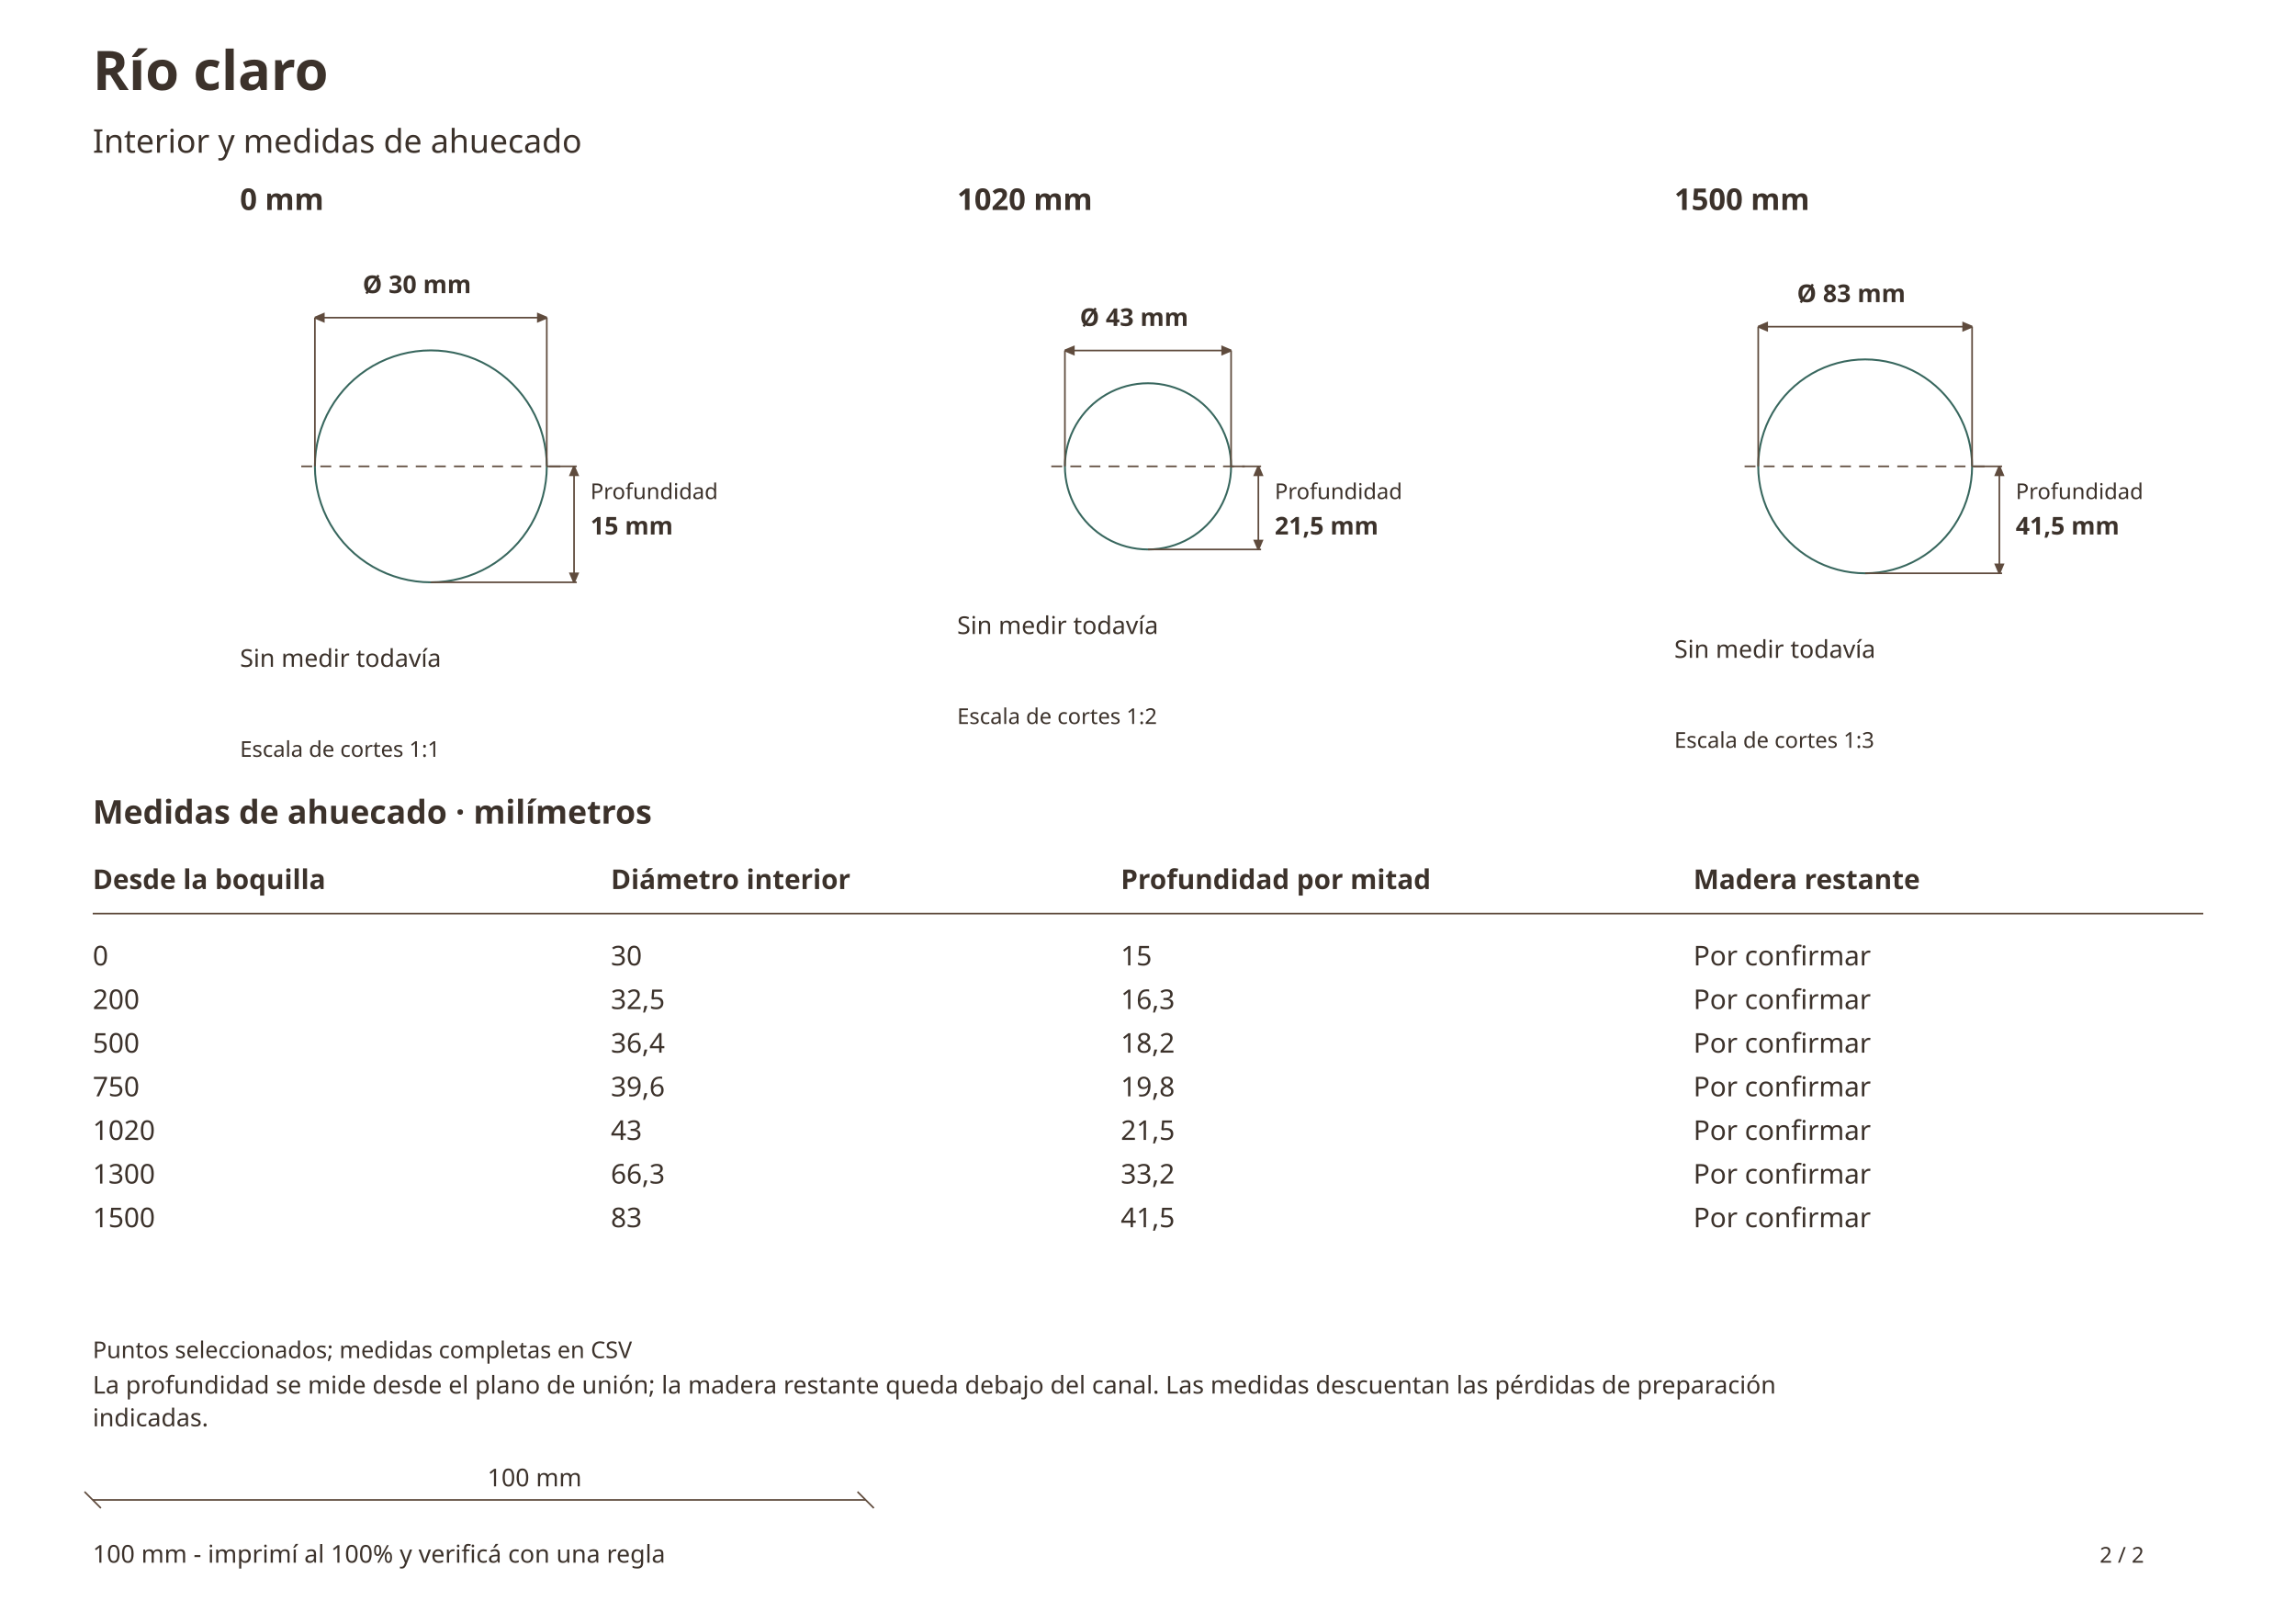
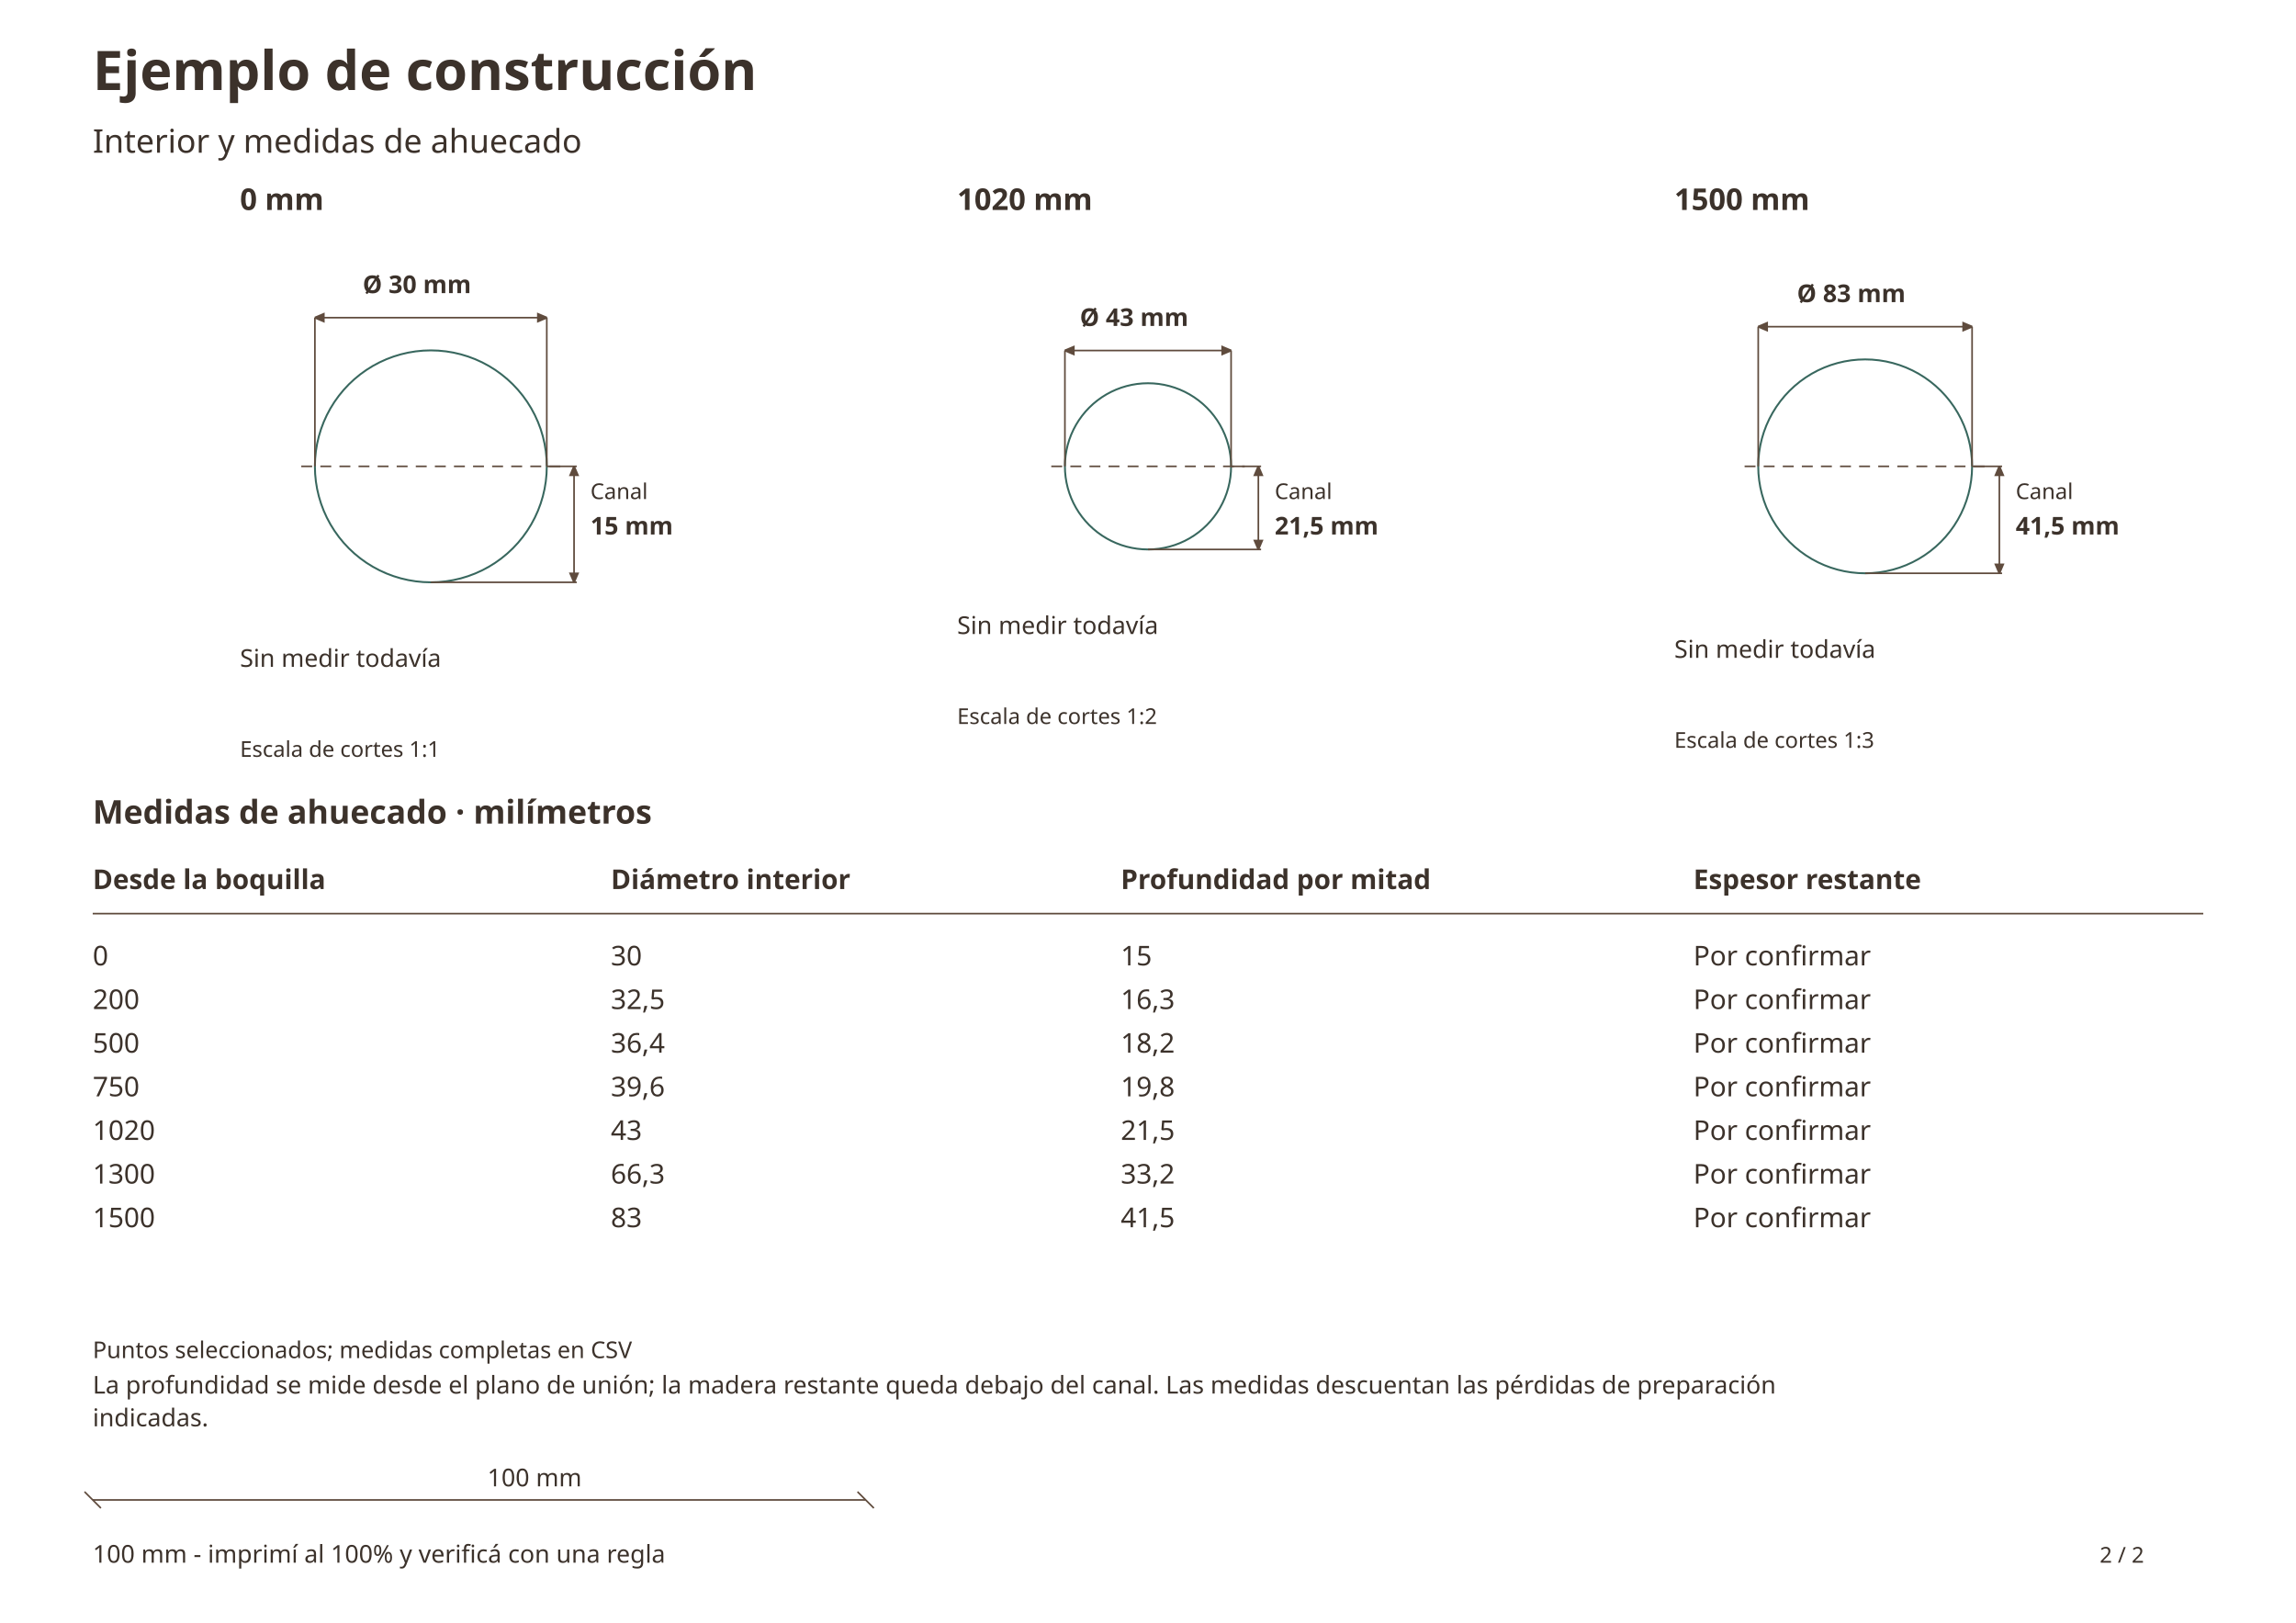
<svg xmlns="http://www.w3.org/2000/svg" width="842.0pt" height="595.0pt" viewBox="0 0 842.0 595.0" data-length-mm="1500.0">
  <polyline data-cavity="false" points="0,0 842,0 842,595 0,595 0,0" stroke="#ffffff" stroke-width="0.7" fill="#ffffff" stroke-dasharray="none" />
-   <text x="34" y="33" font-size="20.0" font-family="sans-serif" fill="#3c322b" font-weight="bold">Río claro</text>
+   <text x="34" y="33" font-size="20.0" font-family="sans-serif" fill="#3c322b" font-weight="bold">Ejemplo de construcción</text>
  <text x="34" y="56" font-size="12.0" font-family="sans-serif" fill="#3c322b" font-weight="normal">Interior y medidas de ahuecado</text>
  <text x="88" y="77" font-size="11.0" font-family="sans-serif" fill="#3c322b" font-weight="bold">0 mm</text>
  <polyline data-cavity="true" points="200.52,171 200.429,173.781 200.156,176.55 199.703,179.295 199.071,182.005 198.263,184.668 197.283,187.272 196.135,189.806 194.823,192.26 193.354,194.623 191.733,196.884 189.968,199.035 188.066,201.066 186.035,202.968 183.884,204.733 181.623,206.354 179.26,207.823 176.806,209.135 174.272,210.283 171.668,211.263 169.005,212.071 166.295,212.703 163.55,213.156 160.781,213.429 158,213.52 155.219,213.429 152.45,213.156 149.705,212.703 146.995,212.071 144.332,211.263 141.728,210.283 139.194,209.135 136.74,207.823 134.377,206.354 132.116,204.733 129.965,202.968 127.934,201.066 126.032,199.035 124.267,196.884 122.646,194.623 121.177,192.26 119.865,189.806 118.717,187.272 117.737,184.668 116.929,182.005 116.297,179.295 115.844,176.55 115.571,173.781 115.48,171 115.571,168.219 115.844,165.45 116.297,162.705 116.929,159.995 117.737,157.332 118.717,154.728 119.865,152.194 121.177,149.74 122.646,147.377 124.267,145.116 126.032,142.965 127.934,140.934 129.965,139.032 132.116,137.267 134.377,135.646 136.74,134.177 139.194,132.865 141.728,131.717 144.332,130.737 146.995,129.929 149.705,129.297 152.45,128.844 155.219,128.571 158,128.48 160.781,128.571 163.55,128.844 166.295,129.297 169.005,129.929 171.668,130.737 174.272,131.717 176.806,132.865 179.26,134.177 181.623,135.646 183.884,137.267 186.035,139.032 188.066,140.934 189.968,142.965 191.733,145.116 193.354,147.377 194.823,149.74 196.135,152.194 197.283,154.728 198.263,157.332 199.071,159.995 199.703,162.705 200.156,165.45 200.429,168.219 200.52,171 200.52,171" stroke="#38675e" stroke-width="0.7" fill="#ffffff" stroke-dasharray="none" />
  <polyline data-cavity="false" points="110.48,171 205.52,171" stroke="#5f4b3d" stroke-width="0.6" fill="none" stroke-dasharray="4 3" />
  <polyline data-cavity="false" points="115.48,171 115.48,116.48" stroke="#5f4b3d" stroke-width="0.6" fill="none" stroke-dasharray="none" />
  <polyline data-cavity="false" points="200.52,171 200.52,116.48" stroke="#5f4b3d" stroke-width="0.6" fill="none" stroke-dasharray="none" />
  <polyline data-cavity="false" points="115.48,116.48 200.52,116.48" stroke="#5f4b3d" stroke-width="0.6" fill="none" stroke-dasharray="none" />
  <polyline data-cavity="false" points="115.48,116.48 118.704,117.843 118.704,115.117 115.48,116.48" stroke="#5f4b3d" stroke-width="0.7" fill="#5f4b3d" stroke-dasharray="none" />
  <polyline data-cavity="false" points="200.52,116.48 197.296,115.117 197.296,117.843 200.52,116.48" stroke="#5f4b3d" stroke-width="0.7" fill="#5f4b3d" stroke-dasharray="none" />
  <text x="133" y="107.48" font-size="9.0" font-family="sans-serif" fill="#3c322b" font-weight="bold">Ø 30 mm</text>
  <polyline data-cavity="false" points="158,213.52 211.52,213.52" stroke="#5f4b3d" stroke-width="0.6" fill="none" stroke-dasharray="none" />
  <polyline data-cavity="false" points="200.52,171 211.52,171" stroke="#5f4b3d" stroke-width="0.6" fill="none" stroke-dasharray="none" />
  <polyline data-cavity="false" points="210.52,171 210.52,213.52" stroke="#5f4b3d" stroke-width="0.6" fill="none" stroke-dasharray="none" />
  <polyline data-cavity="false" points="210.52,171 209.157,174.224 211.883,174.224 210.52,171" stroke="#5f4b3d" stroke-width="0.7" fill="#5f4b3d" stroke-dasharray="none" />
  <polyline data-cavity="false" points="210.52,213.52 211.883,210.296 209.157,210.296 210.52,213.52" stroke="#5f4b3d" stroke-width="0.7" fill="#5f4b3d" stroke-dasharray="none" />
  <text x="216.52" y="196" font-size="9.0" font-family="sans-serif" fill="#3c322b" font-weight="bold">15 mm</text>
-   <text x="216.52" y="183" font-size="8.0" font-family="sans-serif" fill="#3c322b" font-weight="normal">Profundidad</text>
+   <text x="216.52" y="183" font-size="8.0" font-family="sans-serif" fill="#3c322b" font-weight="normal">Canal</text>
  <text x="88" y="244.52" font-size="9.0" font-family="sans-serif" fill="#3c322b" font-weight="normal">Sin medir todavía</text>
  <text x="88" y="277.52" font-size="8.0" font-family="sans-serif" fill="#3c322b" font-weight="normal">Escala de cortes 1:1</text>
  <text x="351" y="77" font-size="11.0" font-family="sans-serif" fill="#3c322b" font-weight="bold">1020 mm</text>
  <polyline data-cavity="true" points="451.472,171 451.407,172.993 451.212,174.977 450.887,176.945 450.434,178.887 449.855,180.795 449.153,182.661 448.33,184.478 447.39,186.236 446.337,187.93 445.175,189.55 443.91,191.092 442.547,192.547 441.092,193.91 439.55,195.175 437.93,196.337 436.236,197.39 434.478,198.33 432.661,199.153 430.795,199.855 428.887,200.434 426.945,200.887 424.977,201.212 422.993,201.407 421,201.472 419.007,201.407 417.023,201.212 415.055,200.887 413.113,200.434 411.205,199.855 409.339,199.153 407.522,198.33 405.764,197.39 404.07,196.337 402.45,195.175 400.908,193.91 399.453,192.547 398.09,191.092 396.825,189.55 395.663,187.93 394.61,186.236 393.67,184.478 392.847,182.661 392.145,180.795 391.566,178.887 391.113,176.945 390.788,174.977 390.593,172.993 390.528,171 390.593,169.007 390.788,167.023 391.113,165.055 391.566,163.113 392.145,161.205 392.847,159.339 393.67,157.522 394.61,155.764 395.663,154.07 396.825,152.45 398.09,150.908 399.453,149.453 400.908,148.09 402.45,146.825 404.07,145.663 405.764,144.61 407.522,143.67 409.339,142.847 411.205,142.145 413.113,141.566 415.055,141.113 417.023,140.788 419.007,140.593 421,140.528 422.993,140.593 424.977,140.788 426.945,141.113 428.887,141.566 430.795,142.145 432.661,142.847 434.478,143.67 436.236,144.61 437.93,145.663 439.55,146.825 441.092,148.09 442.547,149.453 443.91,150.908 445.175,152.45 446.337,154.07 447.39,155.764 448.33,157.522 449.153,159.339 449.855,161.205 450.434,163.113 450.887,165.055 451.212,167.023 451.407,169.007 451.472,171 451.472,171" stroke="#38675e" stroke-width="0.7" fill="#ffffff" stroke-dasharray="none" />
  <polyline data-cavity="false" points="385.528,171 456.472,171" stroke="#5f4b3d" stroke-width="0.6" fill="none" stroke-dasharray="4 3" />
  <polyline data-cavity="false" points="390.528,171 390.528,128.528" stroke="#5f4b3d" stroke-width="0.6" fill="none" stroke-dasharray="none" />
  <polyline data-cavity="false" points="451.472,171 451.472,128.528" stroke="#5f4b3d" stroke-width="0.6" fill="none" stroke-dasharray="none" />
  <polyline data-cavity="false" points="390.528,128.528 451.472,128.528" stroke="#5f4b3d" stroke-width="0.6" fill="none" stroke-dasharray="none" />
  <polyline data-cavity="false" points="390.528,128.528 393.751,129.891 393.751,127.165 390.528,128.528" stroke="#5f4b3d" stroke-width="0.7" fill="#5f4b3d" stroke-dasharray="none" />
  <polyline data-cavity="false" points="451.472,128.528 448.249,127.165 448.249,129.891 451.472,128.528" stroke="#5f4b3d" stroke-width="0.7" fill="#5f4b3d" stroke-dasharray="none" />
  <text x="396" y="119.528" font-size="9.0" font-family="sans-serif" fill="#3c322b" font-weight="bold">Ø 43 mm</text>
  <polyline data-cavity="false" points="421,201.472 462.472,201.472" stroke="#5f4b3d" stroke-width="0.6" fill="none" stroke-dasharray="none" />
  <polyline data-cavity="false" points="451.472,171 462.472,171" stroke="#5f4b3d" stroke-width="0.6" fill="none" stroke-dasharray="none" />
  <polyline data-cavity="false" points="461.472,171 461.472,201.472" stroke="#5f4b3d" stroke-width="0.6" fill="none" stroke-dasharray="none" />
  <polyline data-cavity="false" points="461.472,171 460.109,174.224 462.835,174.224 461.472,171" stroke="#5f4b3d" stroke-width="0.7" fill="#5f4b3d" stroke-dasharray="none" />
  <polyline data-cavity="false" points="461.472,201.472 462.835,198.249 460.109,198.249 461.472,201.472" stroke="#5f4b3d" stroke-width="0.7" fill="#5f4b3d" stroke-dasharray="none" />
  <text x="467.472" y="196" font-size="9.0" font-family="sans-serif" fill="#3c322b" font-weight="bold">21,5 mm</text>
-   <text x="467.472" y="183" font-size="8.0" font-family="sans-serif" fill="#3c322b" font-weight="normal">Profundidad</text>
+   <text x="467.472" y="183" font-size="8.0" font-family="sans-serif" fill="#3c322b" font-weight="normal">Canal</text>
  <text x="351" y="232.472" font-size="9.0" font-family="sans-serif" fill="#3c322b" font-weight="normal">Sin medir todavía</text>
  <text x="351" y="265.472" font-size="8.0" font-family="sans-serif" fill="#3c322b" font-weight="normal">Escala de cortes 1:2</text>
  <text x="614" y="77" font-size="11.0" font-family="sans-serif" fill="#3c322b" font-weight="bold">1500 mm</text>
  <polyline data-cavity="true" points="723.213,171 723.129,173.565 722.877,176.118 722.459,178.65 721.876,181.149 721.132,183.604 720.228,186.006 719.169,188.343 717.959,190.606 716.604,192.785 715.109,194.871 713.482,196.855 711.727,198.727 709.855,200.482 707.871,202.109 705.785,203.604 703.606,204.959 701.343,206.169 699.006,207.228 696.604,208.132 694.149,208.876 691.65,209.459 689.118,209.877 686.565,210.129 684,210.213 681.435,210.129 678.882,209.877 676.35,209.459 673.851,208.876 671.396,208.132 668.994,207.228 666.657,206.169 664.394,204.959 662.215,203.604 660.129,202.109 658.145,200.482 656.273,198.727 654.518,196.855 652.891,194.871 651.396,192.785 650.041,190.606 648.831,188.343 647.772,186.006 646.868,183.604 646.124,181.149 645.541,178.65 645.123,176.118 644.871,173.565 644.787,171 644.871,168.435 645.123,165.882 645.541,163.35 646.124,160.851 646.868,158.396 647.772,155.994 648.831,153.657 650.041,151.394 651.396,149.215 652.891,147.129 654.518,145.145 656.273,143.273 658.145,141.518 660.129,139.891 662.215,138.396 664.394,137.041 666.657,135.831 668.994,134.772 671.396,133.868 673.851,133.124 676.35,132.541 678.882,132.123 681.435,131.871 684,131.787 686.565,131.871 689.118,132.123 691.65,132.541 694.149,133.124 696.604,133.868 699.006,134.772 701.343,135.831 703.606,137.041 705.785,138.396 707.871,139.891 709.855,141.518 711.727,143.273 713.482,145.145 715.109,147.129 716.604,149.215 717.959,151.394 719.169,153.657 720.228,155.994 721.132,158.396 721.876,160.851 722.459,163.35 722.877,165.882 723.129,168.435 723.213,171 723.213,171" stroke="#38675e" stroke-width="0.7" fill="#ffffff" stroke-dasharray="none" />
  <polyline data-cavity="false" points="639.787,171 728.213,171" stroke="#5f4b3d" stroke-width="0.6" fill="none" stroke-dasharray="4 3" />
  <polyline data-cavity="false" points="644.787,171 644.787,119.787" stroke="#5f4b3d" stroke-width="0.6" fill="none" stroke-dasharray="none" />
  <polyline data-cavity="false" points="723.213,171 723.213,119.787" stroke="#5f4b3d" stroke-width="0.6" fill="none" stroke-dasharray="none" />
  <polyline data-cavity="false" points="644.787,119.787 723.213,119.787" stroke="#5f4b3d" stroke-width="0.6" fill="none" stroke-dasharray="none" />
  <polyline data-cavity="false" points="644.787,119.787 648.011,121.15 648.011,118.424 644.787,119.787" stroke="#5f4b3d" stroke-width="0.7" fill="#5f4b3d" stroke-dasharray="none" />
  <polyline data-cavity="false" points="723.213,119.787 719.989,118.424 719.989,121.15 723.213,119.787" stroke="#5f4b3d" stroke-width="0.7" fill="#5f4b3d" stroke-dasharray="none" />
  <text x="659" y="110.787" font-size="9.0" font-family="sans-serif" fill="#3c322b" font-weight="bold">Ø 83 mm</text>
  <polyline data-cavity="false" points="684,210.213 734.213,210.213" stroke="#5f4b3d" stroke-width="0.6" fill="none" stroke-dasharray="none" />
  <polyline data-cavity="false" points="723.213,171 734.213,171" stroke="#5f4b3d" stroke-width="0.6" fill="none" stroke-dasharray="none" />
  <polyline data-cavity="false" points="733.213,171 733.213,210.213" stroke="#5f4b3d" stroke-width="0.6" fill="none" stroke-dasharray="none" />
  <polyline data-cavity="false" points="733.213,171 731.85,174.224 734.576,174.224 733.213,171" stroke="#5f4b3d" stroke-width="0.7" fill="#5f4b3d" stroke-dasharray="none" />
  <polyline data-cavity="false" points="733.213,210.213 734.576,206.989 731.85,206.989 733.213,210.213" stroke="#5f4b3d" stroke-width="0.7" fill="#5f4b3d" stroke-dasharray="none" />
  <text x="739.213" y="196" font-size="9.0" font-family="sans-serif" fill="#3c322b" font-weight="bold">41,5 mm</text>
-   <text x="739.213" y="183" font-size="8.0" font-family="sans-serif" fill="#3c322b" font-weight="normal">Profundidad</text>
+   <text x="739.213" y="183" font-size="8.0" font-family="sans-serif" fill="#3c322b" font-weight="normal">Canal</text>
  <text x="614" y="241.213" font-size="9.0" font-family="sans-serif" fill="#3c322b" font-weight="normal">Sin medir todavía</text>
  <text x="614" y="274.213" font-size="8.0" font-family="sans-serif" fill="#3c322b" font-weight="normal">Escala de cortes 1:3</text>
  <text x="34" y="302" font-size="12.0" font-family="sans-serif" fill="#3c322b" font-weight="bold">Medidas de ahuecado · milímetros</text>
  <text x="34" y="326" font-size="10.0" font-family="sans-serif" fill="#3c322b" font-weight="bold">Desde la boquilla</text>
  <text x="224" y="326" font-size="10.0" font-family="sans-serif" fill="#3c322b" font-weight="bold">Diámetro interior</text>
  <text x="411" y="326" font-size="10.0" font-family="sans-serif" fill="#3c322b" font-weight="bold">Profundidad por mitad</text>
-   <text x="621" y="326" font-size="10.0" font-family="sans-serif" fill="#3c322b" font-weight="bold">Madera restante</text>
+   <text x="621" y="326" font-size="10.0" font-family="sans-serif" fill="#3c322b" font-weight="bold">Espesor restante</text>
  <polyline data-cavity="false" points="34,335 808,335" stroke="#5f4b3d" stroke-width="0.6" fill="none" stroke-dasharray="none" />
  <text x="34" y="354" font-size="10.0" font-family="sans-serif" fill="#3c322b" font-weight="normal">0</text>
  <text x="224" y="354" font-size="10.0" font-family="sans-serif" fill="#3c322b" font-weight="normal">30</text>
  <text x="411" y="354" font-size="10.0" font-family="sans-serif" fill="#3c322b" font-weight="normal">15</text>
  <text x="621" y="354" font-size="10.0" font-family="sans-serif" fill="#3c322b" font-weight="normal">Por confirmar</text>
  <text x="34" y="370" font-size="10.0" font-family="sans-serif" fill="#3c322b" font-weight="normal">200</text>
  <text x="224" y="370" font-size="10.0" font-family="sans-serif" fill="#3c322b" font-weight="normal">32,5</text>
  <text x="411" y="370" font-size="10.0" font-family="sans-serif" fill="#3c322b" font-weight="normal">16,3</text>
  <text x="621" y="370" font-size="10.0" font-family="sans-serif" fill="#3c322b" font-weight="normal">Por confirmar</text>
  <text x="34" y="386" font-size="10.0" font-family="sans-serif" fill="#3c322b" font-weight="normal">500</text>
  <text x="224" y="386" font-size="10.0" font-family="sans-serif" fill="#3c322b" font-weight="normal">36,4</text>
  <text x="411" y="386" font-size="10.0" font-family="sans-serif" fill="#3c322b" font-weight="normal">18,2</text>
  <text x="621" y="386" font-size="10.0" font-family="sans-serif" fill="#3c322b" font-weight="normal">Por confirmar</text>
  <text x="34" y="402" font-size="10.0" font-family="sans-serif" fill="#3c322b" font-weight="normal">750</text>
  <text x="224" y="402" font-size="10.0" font-family="sans-serif" fill="#3c322b" font-weight="normal">39,6</text>
  <text x="411" y="402" font-size="10.0" font-family="sans-serif" fill="#3c322b" font-weight="normal">19,8</text>
  <text x="621" y="402" font-size="10.0" font-family="sans-serif" fill="#3c322b" font-weight="normal">Por confirmar</text>
  <text x="34" y="418" font-size="10.0" font-family="sans-serif" fill="#3c322b" font-weight="normal">1020</text>
  <text x="224" y="418" font-size="10.0" font-family="sans-serif" fill="#3c322b" font-weight="normal">43</text>
  <text x="411" y="418" font-size="10.0" font-family="sans-serif" fill="#3c322b" font-weight="normal">21,5</text>
  <text x="621" y="418" font-size="10.0" font-family="sans-serif" fill="#3c322b" font-weight="normal">Por confirmar</text>
  <text x="34" y="434" font-size="10.0" font-family="sans-serif" fill="#3c322b" font-weight="normal">1300</text>
  <text x="224" y="434" font-size="10.0" font-family="sans-serif" fill="#3c322b" font-weight="normal">66,3</text>
  <text x="411" y="434" font-size="10.0" font-family="sans-serif" fill="#3c322b" font-weight="normal">33,2</text>
  <text x="621" y="434" font-size="10.0" font-family="sans-serif" fill="#3c322b" font-weight="normal">Por confirmar</text>
  <text x="34" y="450" font-size="10.0" font-family="sans-serif" fill="#3c322b" font-weight="normal">1500</text>
  <text x="224" y="450" font-size="10.0" font-family="sans-serif" fill="#3c322b" font-weight="normal">83</text>
  <text x="411" y="450" font-size="10.0" font-family="sans-serif" fill="#3c322b" font-weight="normal">41,5</text>
  <text x="621" y="450" font-size="10.0" font-family="sans-serif" fill="#3c322b" font-weight="normal">Por confirmar</text>
  <text x="34" y="498" font-size="8.5" font-family="sans-serif" fill="#3c322b" font-weight="normal">Puntos seleccionados; medidas completas en CSV</text>
  <text x="34" y="511" font-size="9.0" font-family="sans-serif" fill="#3c322b" font-weight="normal">La profundidad se mide desde el plano de unión; la madera restante queda debajo del canal. Las medidas descuentan las pérdidas de preparación</text>
  <text x="34" y="523" font-size="9.0" font-family="sans-serif" fill="#3c322b" font-weight="normal">indicadas.</text>
  <polyline data-cavity="false" points="34,550 317.465,550" stroke="#5f4b3d" stroke-width="0.6" fill="none" stroke-dasharray="none" />
  <polyline data-cavity="false" points="31,547 37,553" stroke="#5f4b3d" stroke-width="0.6" fill="none" stroke-dasharray="none" />
  <polyline data-cavity="false" points="314.465,547 320.465,553" stroke="#5f4b3d" stroke-width="0.6" fill="none" stroke-dasharray="none" />
  <text x="178.732" y="545" font-size="9.0" font-family="sans-serif" fill="#3c322b" font-weight="normal">100 mm</text>
  <text x="34" y="573" font-size="9.0" font-family="sans-serif" fill="#3c322b" font-weight="normal">100 mm - imprimí al 100% y verificá con una regla</text>
  <text x="770" y="573" font-size="8.0" font-family="sans-serif" fill="#3c322b" font-weight="normal">2 / 2</text>
</svg>
